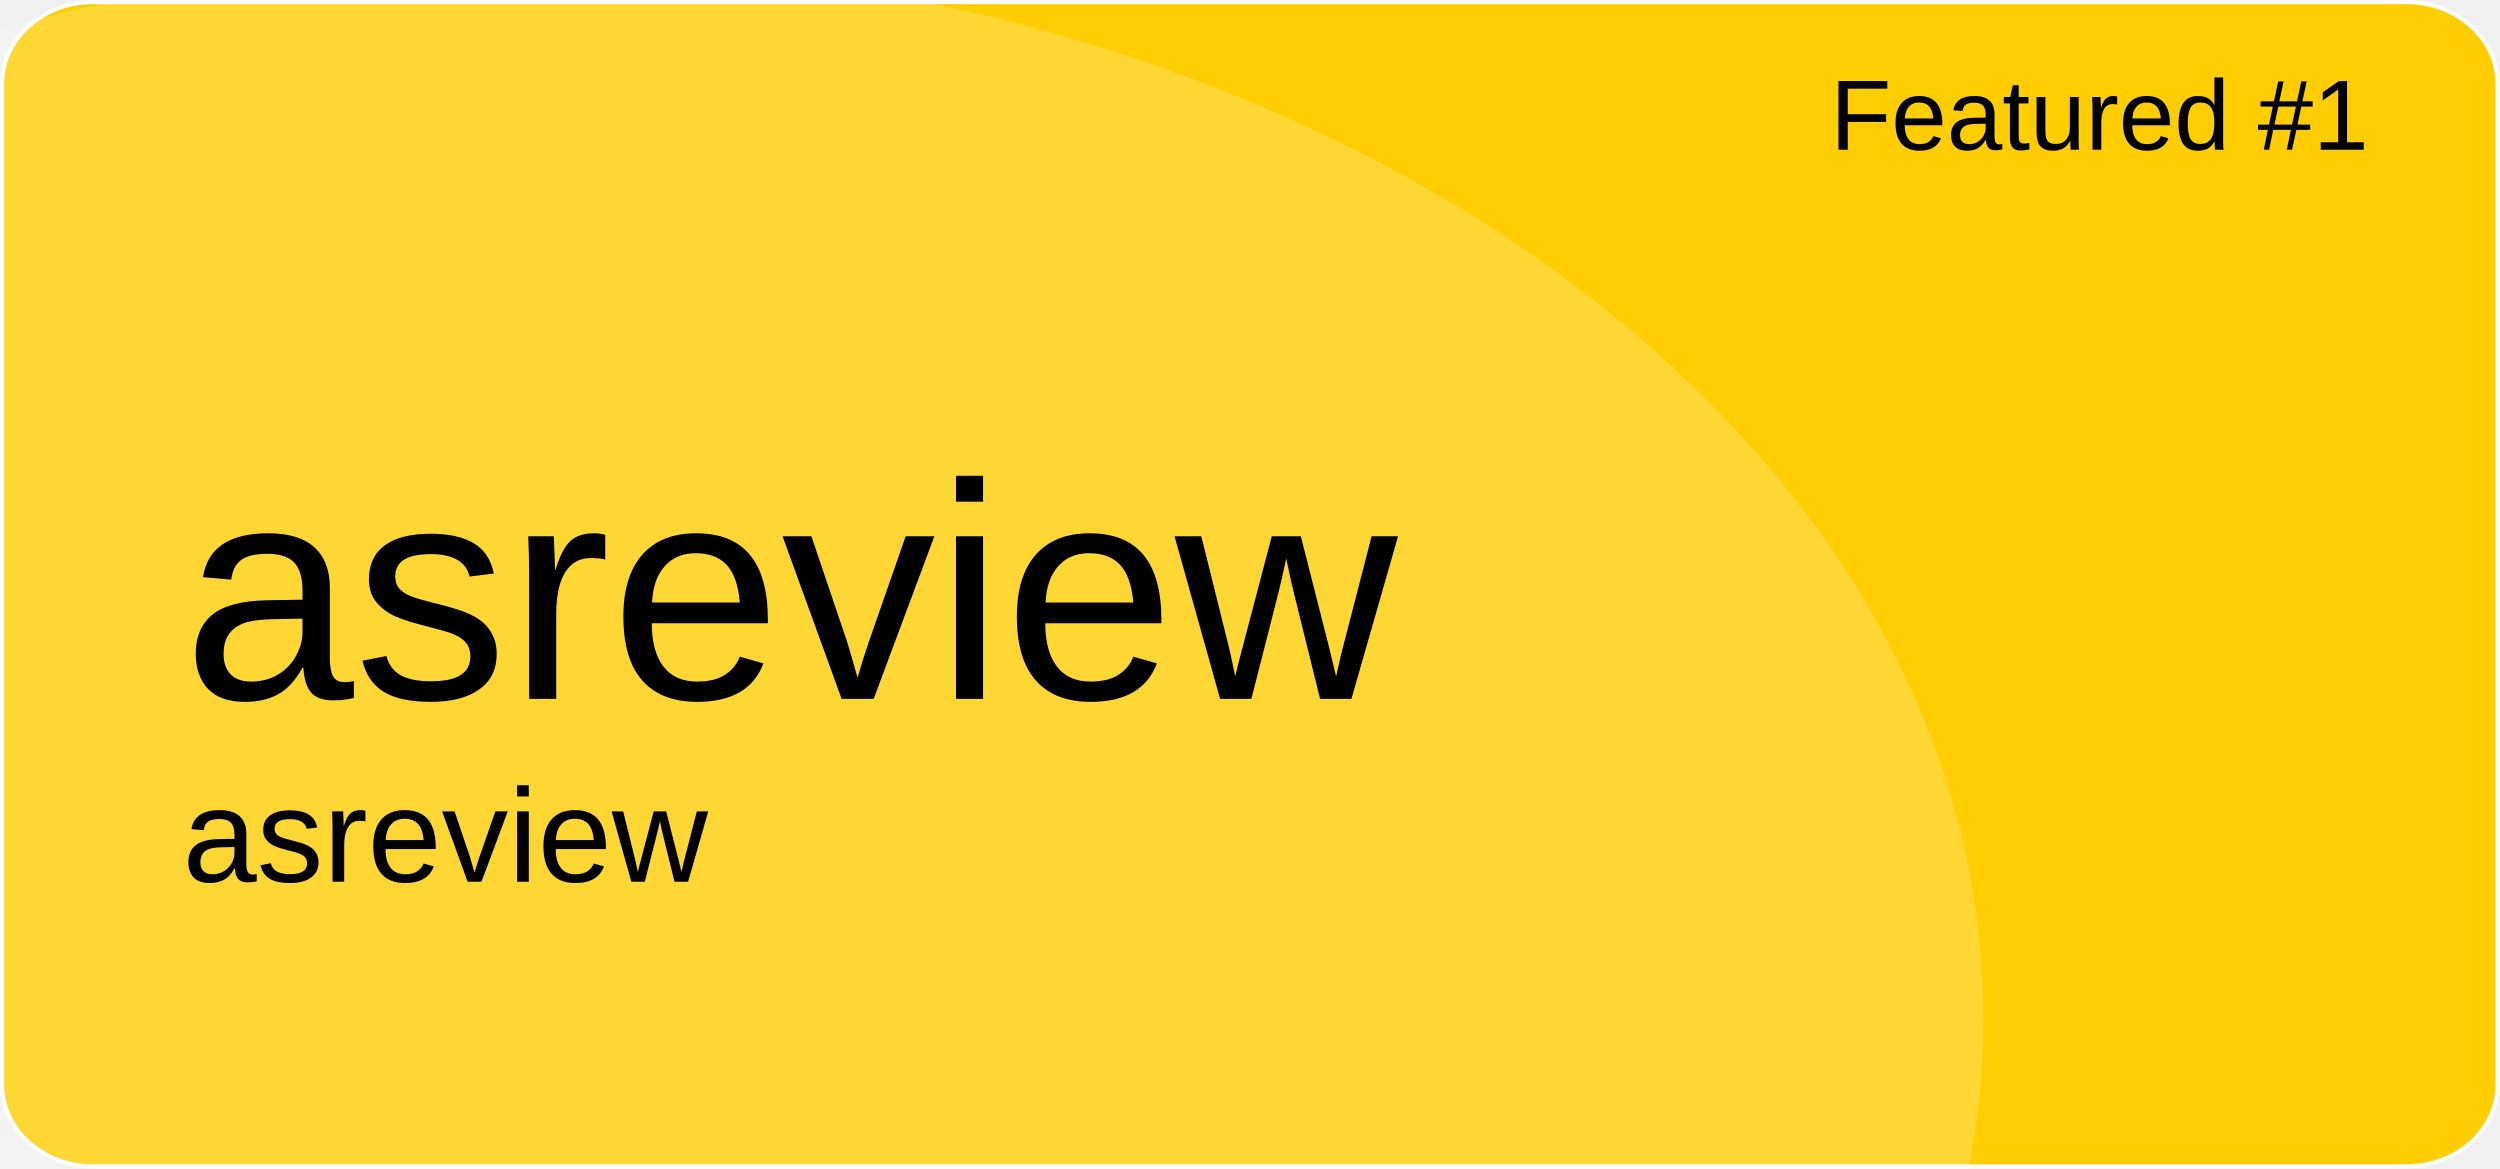
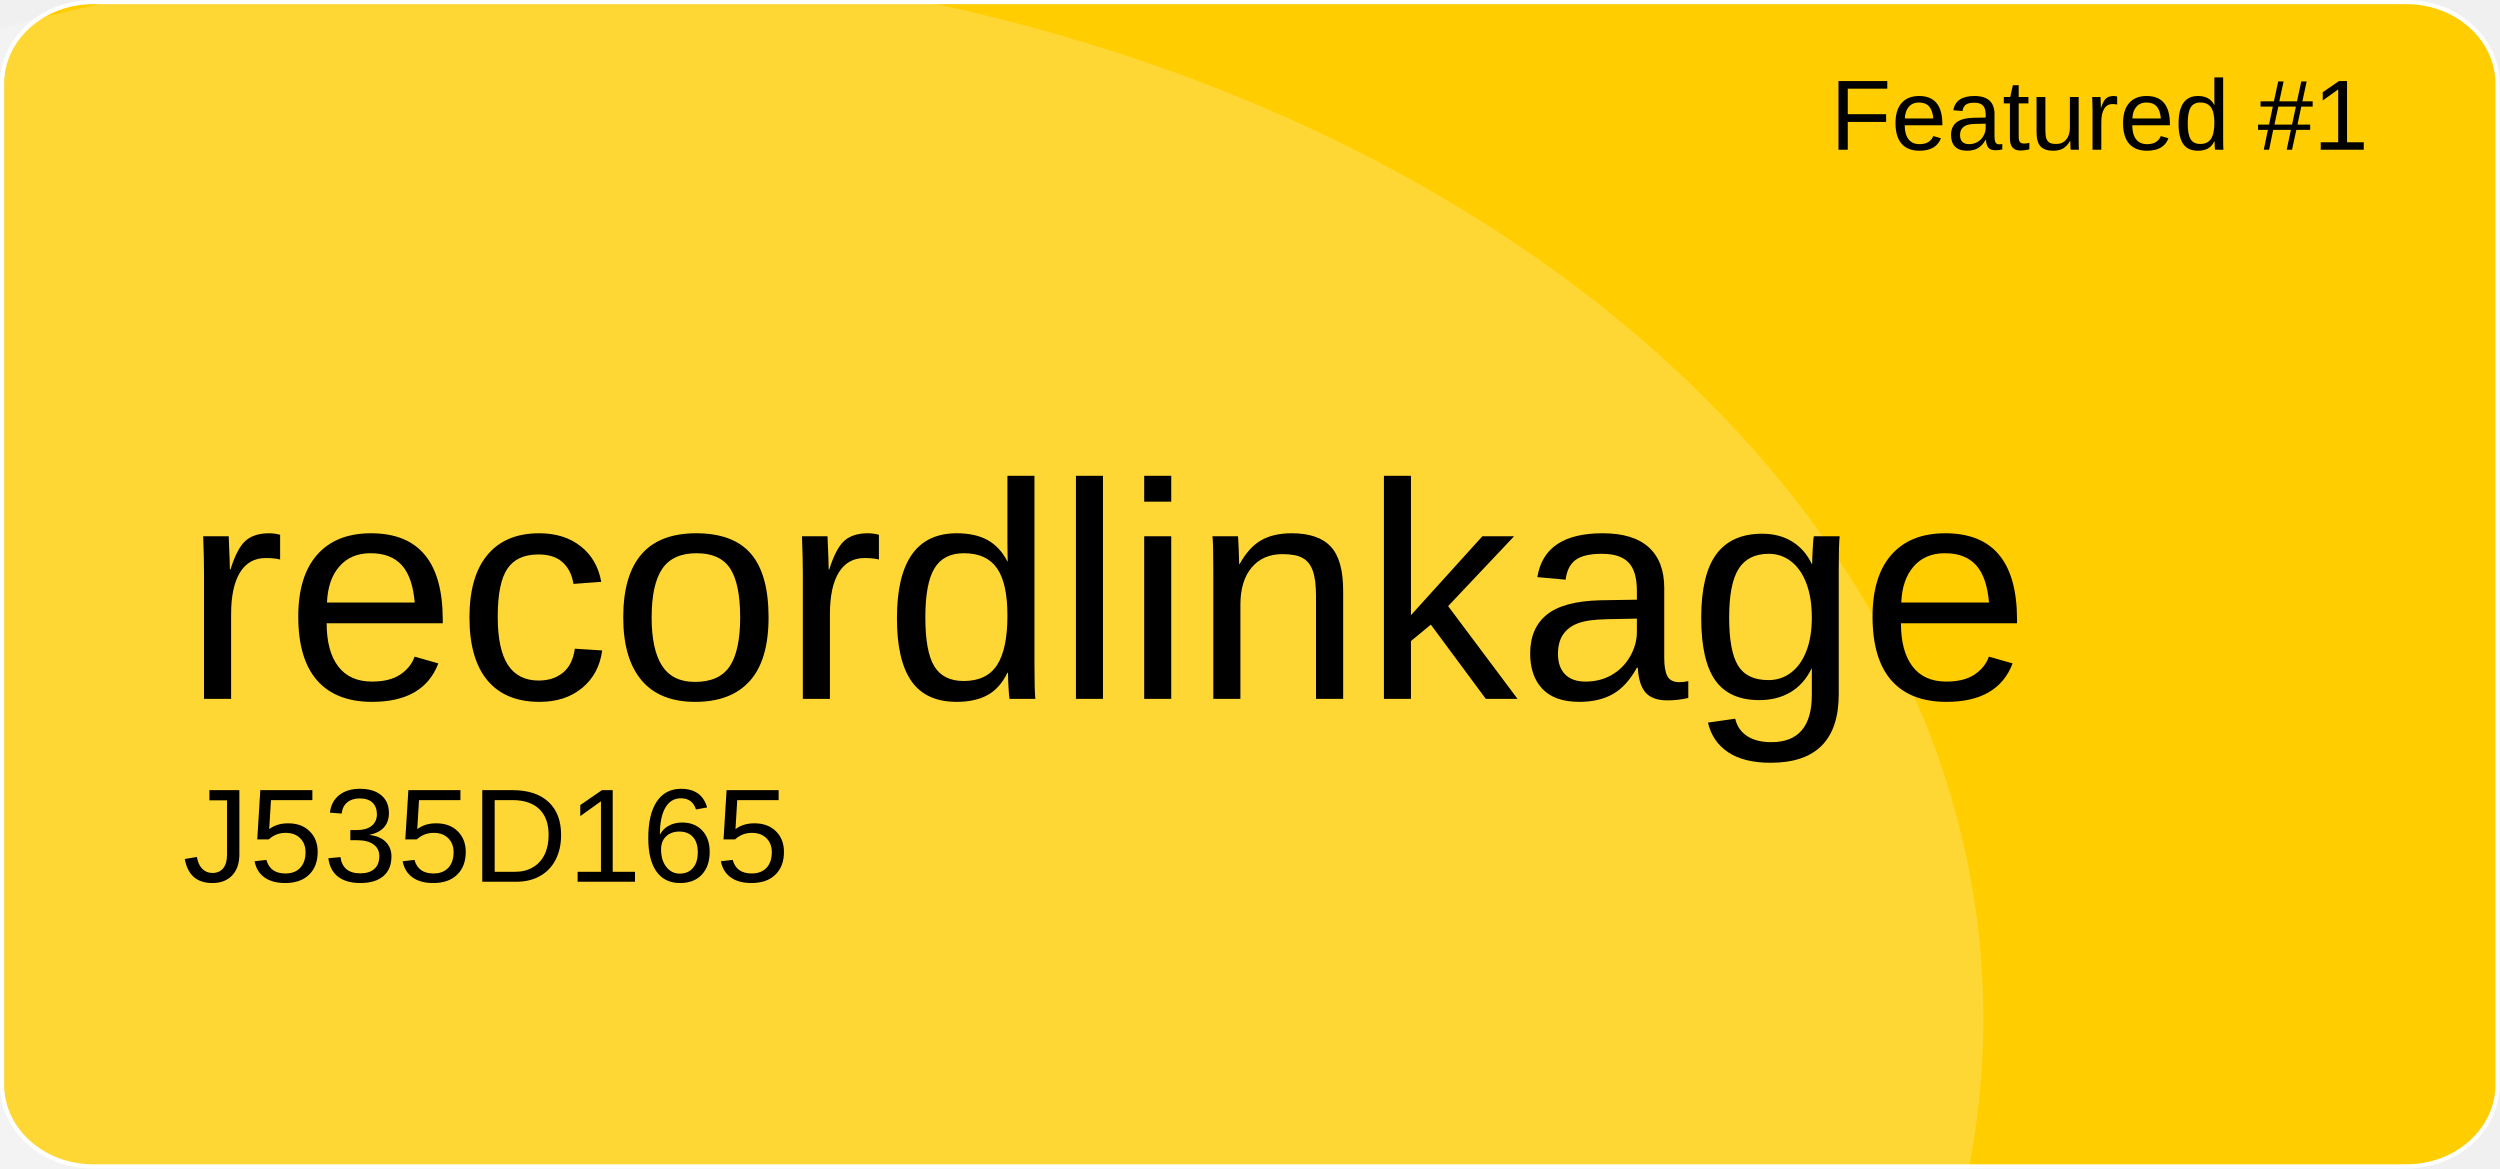
<svg xmlns="http://www.w3.org/2000/svg" version="1.1" id="a" x="0px" y="0px" viewBox="0 0 601 281" style="enable-background:new 0 0 601 281;" xml:space="preserve">
  <style type="text/css">
	.st0{fill:#FFCD00;stroke:#FFFFFF;stroke-miterlimit:10;}
	.st1{opacity:0.21;fill:#FFFFFF;enable-background:new    ;}
	.st2{font-family:'Arial';}
	.st3{font-size:24px;}
	.st4{font-size:74px;}
	.st5{font-size:32px;}
</style>
  <path id="b" class="st0" d="M22.4,0.5h556.1c12.1,0,21.9,8.8,21.9,19.6v240.7c0,10.8-9.8,19.6-21.9,19.6H22.4  c-12.1,0-21.9-8.8-21.9-19.6V20.1C0.5,9.3,10.3,0.5,22.4,0.5z" />
  <ellipse class="st1" cx="124.5" cy="244.9" rx="352.3" ry="254.4" />
  <text transform="matrix(1 0 0 1 440 36)" class="st2 st3">Featured #1</text>
-   <text transform="matrix(1 0 0 1 43.92 168.01)" class="st2 st4">asreview</text>
-   <text transform="matrix(1 0 0 1 43.92 211.97)" class="st2 st5">asreview</text>
+   <text transform="matrix(1 0 0 1 43.92 168.01)" class="st2 st4">recordlinkage</text>
+   <text transform="matrix(1 0 0 1 43.92 211.97)" class="st2 st5">J535D165</text>
</svg>
